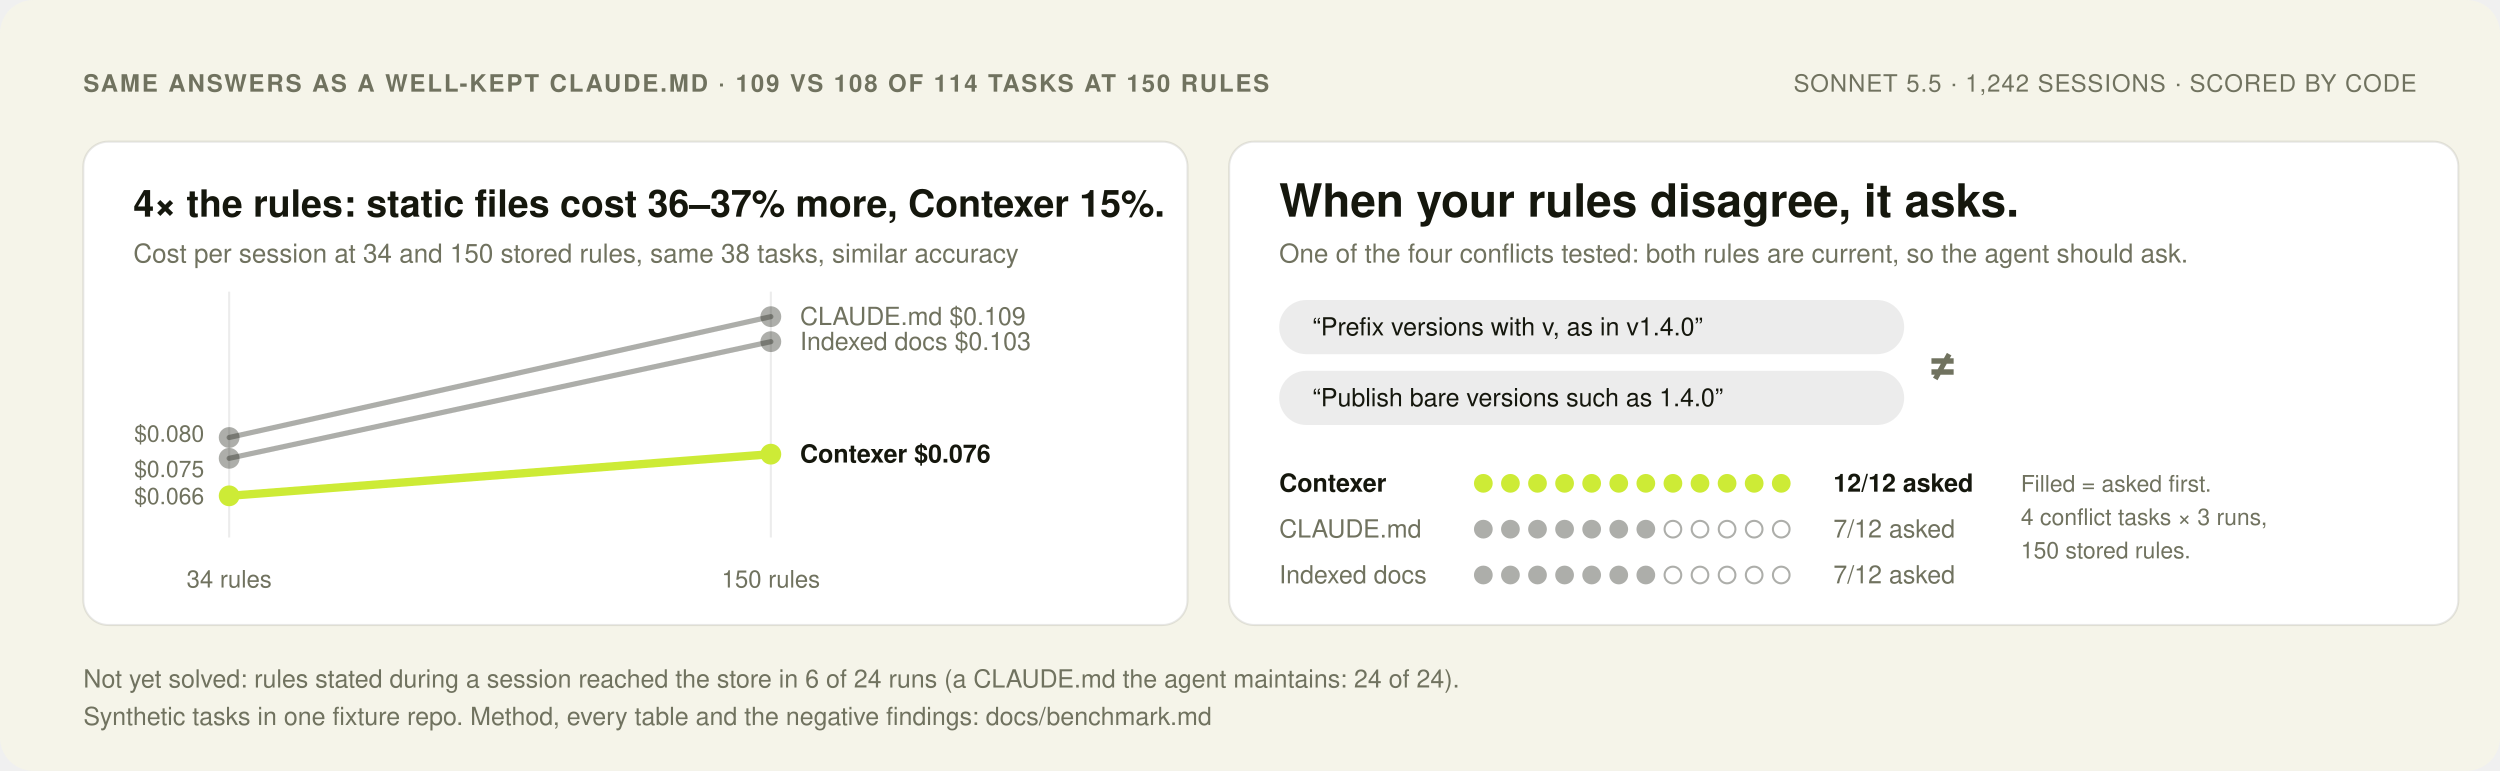
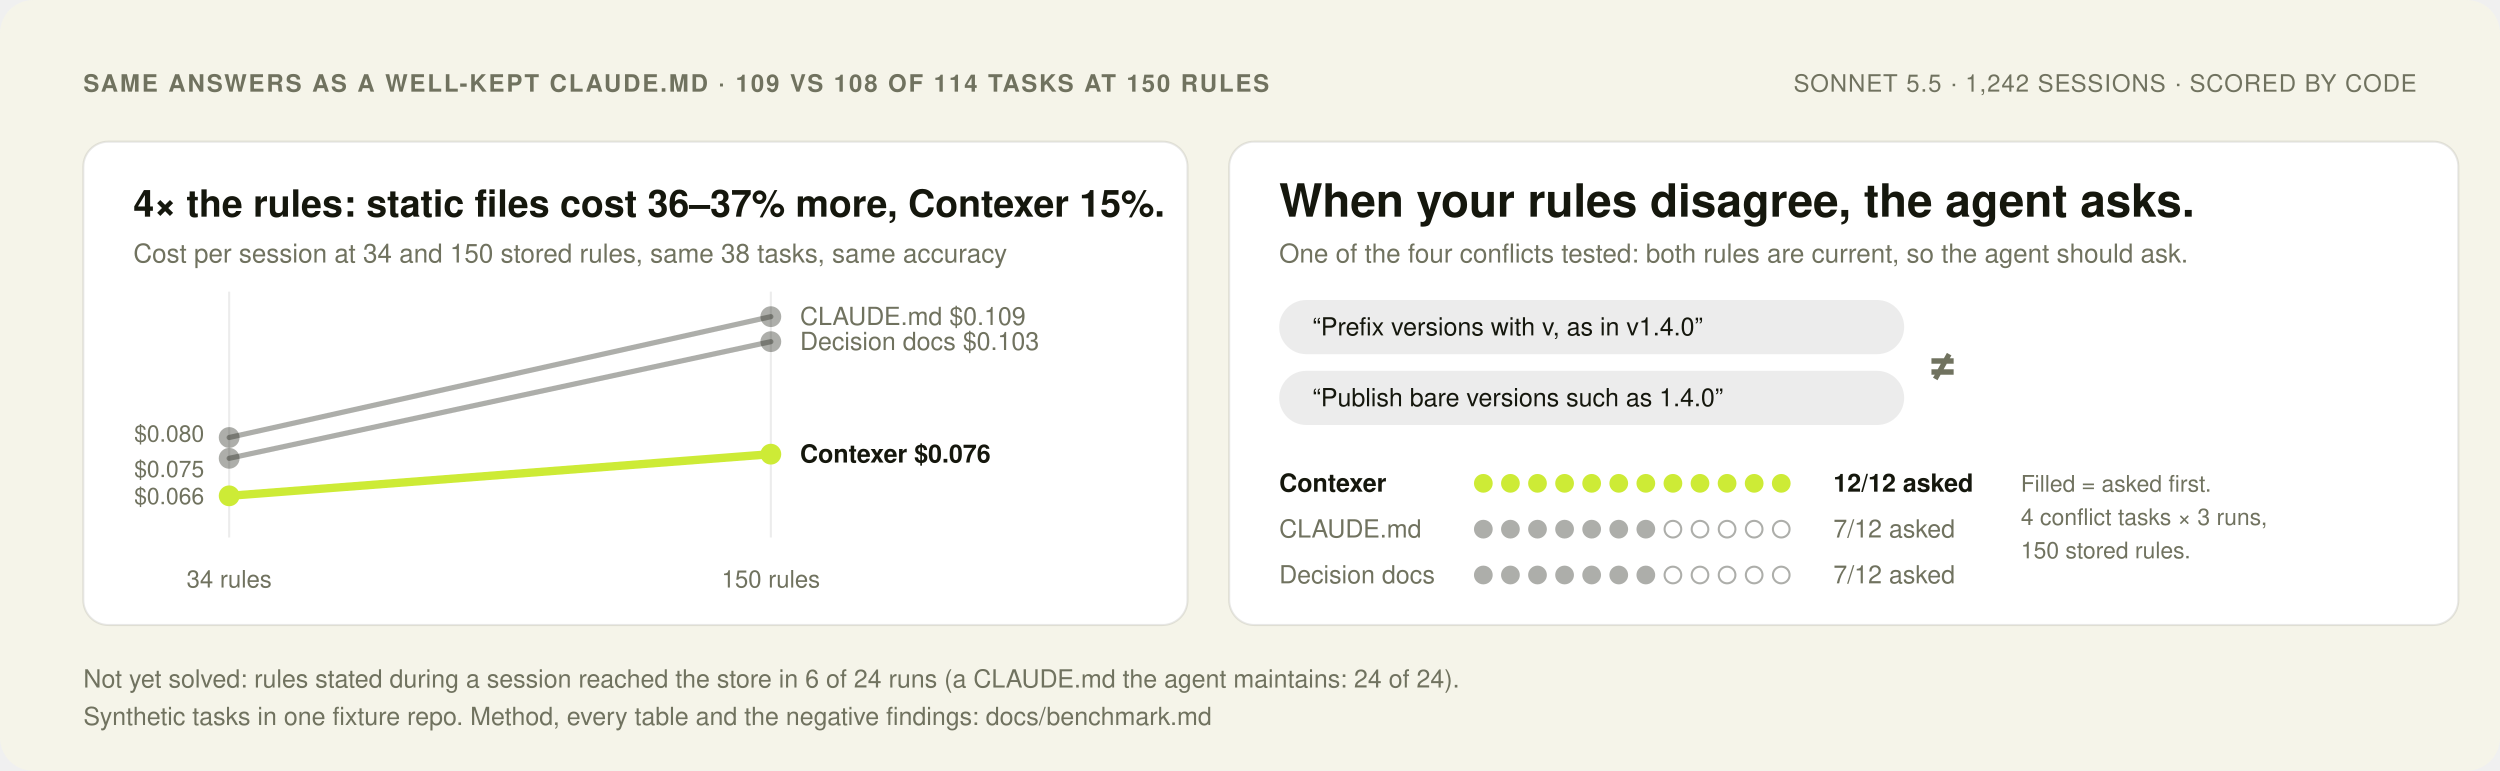
- <svg xmlns="http://www.w3.org/2000/svg" width="1200" height="370" viewBox="0 0 1200 370" role="img" aria-label="Contexer adoption benchmark, Sonnet 5.5, 1,242 sessions scored by code. Cost per session as stored rules grow from 34 to 150: CLAUDE.md $0.080 to $0.109, indexed docs $0.075 to $0.103, Contexer $0.066 to $0.076, with accuracy level across the three (Contexer 109 of 114 tasks at 150 rules, the others 108). When two current rules contradict, Contexer asked the developer in 12 of 12 runs, CLAUDE.md and indexed docs in 7 of 12. Not yet solved: rules stated during a session reached the store in 6 of 24 runs.">
+ <svg xmlns="http://www.w3.org/2000/svg" width="1200" height="370" viewBox="0 0 1200 370" role="img" aria-label="Contexer adoption benchmark, Sonnet 5.5, 1,242 sessions scored by code. Cost per session as stored rules grow from 34 to 150: CLAUDE.md $0.080 to $0.109, decision docs $0.075 to $0.103, Contexer $0.066 to $0.076, with accuracy level across the three (Contexer 109 of 114 tasks at 150 rules, the others 108). When two current rules contradict, agents using Contexer asked the developer in 12 of 12 runs, CLAUDE.md and decision docs in 7 of 12. Not yet solved: rules stated during a session reached the store in 6 of 24 runs.">
  <rect width="1200" height="370" rx="16" fill="#F5F4E9" />
  <g font-family="-apple-system, 'SF Pro Text', 'Segoe UI', Helvetica, Arial, sans-serif">
    <text x="40" y="44" font-size="11.5" font-weight="600" letter-spacing="0.08em" fill="#70725F">SAME ANSWERS AS A WELL-KEPT CLAUDE.MD · 109 VS 108 OF 114 TASKS AT 150 RULES</text>
    <text x="1160" y="44" text-anchor="end" font-size="11.5" letter-spacing="0.04em" fill="#70725F">SONNET 5.5 · 1,242 SESSIONS · SCORED BY CODE</text>
    <rect x="40" y="68" width="530" height="232" rx="12" fill="#FFFFFF" stroke="#15170D" stroke-opacity="0.1" />
    <text x="64" y="104" font-size="18" font-weight="800" fill="#15170D">4× the rules: static files cost 36–37% more, Contexer 15%.</text>
-     <text x="64" y="126" font-size="12.5" fill="#70725F">Cost per session at 34 and 150 stored rules, same 38 tasks, similar accuracy</text>
+     <text x="64" y="126" font-size="12.5" fill="#70725F">Cost per session at 34 and 150 stored rules, same 38 tasks, same accuracy</text>
    <line x1="110" y1="140" x2="110" y2="258" stroke="#15170D" stroke-opacity="0.08" />
    <text x="110" y="282" text-anchor="middle" font-size="11.5" fill="#70725F">34 rules</text>
    <line x1="370" y1="140" x2="370" y2="258" stroke="#15170D" stroke-opacity="0.08" />
    <text x="370" y="282" text-anchor="middle" font-size="11.5" fill="#70725F">150 rules</text>
    <line x1="110" y1="210.0" x2="370" y2="152.0" stroke="#15170D" stroke-opacity="0.35" stroke-width="2.5" stroke-linecap="round" />
    <circle cx="110" cy="210.0" r="5" fill="#15170D" fill-opacity="0.35" />
    <circle cx="370" cy="152.0" r="5" fill="#15170D" fill-opacity="0.35" />
    <text x="98" y="212.0" text-anchor="end" font-size="11" fill="#70725F" style="font-variant-numeric: tabular-nums">$0.080</text>
    <text x="384" y="156.0" font-size="12" font-weight="400" fill="#70725F" style="font-variant-numeric: tabular-nums">CLAUDE.md $0.109</text>
    <line x1="110" y1="220.0" x2="370" y2="164.0" stroke="#15170D" stroke-opacity="0.35" stroke-width="2.5" stroke-linecap="round" />
    <circle cx="110" cy="220.0" r="5" fill="#15170D" fill-opacity="0.35" />
    <circle cx="370" cy="164.0" r="5" fill="#15170D" fill-opacity="0.35" />
    <text x="98" y="229.0" text-anchor="end" font-size="11" fill="#70725F" style="font-variant-numeric: tabular-nums">$0.075</text>
-     <text x="384" y="168.0" font-size="12" font-weight="400" fill="#70725F" style="font-variant-numeric: tabular-nums">Indexed docs $0.103</text>
+     <text x="384" y="168.0" font-size="12" font-weight="400" fill="#70725F" style="font-variant-numeric: tabular-nums">Decision docs $0.103</text>
    <line x1="110" y1="238.0" x2="370" y2="218.0" stroke="#CDEB36" stroke-width="4" stroke-linecap="round" />
    <circle cx="110" cy="238.0" r="5" fill="#CDEB36" />
    <circle cx="370" cy="218.0" r="5" fill="#CDEB36" />
    <text x="98" y="242.0" text-anchor="end" font-size="11" fill="#70725F" style="font-variant-numeric: tabular-nums">$0.066</text>
    <text x="384" y="222.0" font-size="12" font-weight="700" fill="#15170D" style="font-variant-numeric: tabular-nums">Contexer $0.076</text>
    <text x="64" y="282" font-size="0"> </text>
    <rect x="590" y="68" width="590" height="232" rx="12" fill="#FFFFFF" stroke="#15170D" stroke-opacity="0.1" />
-     <text x="614" y="104" font-size="22" font-weight="800" fill="#15170D">When your rules disagree, it asks.</text>
+     <text x="614" y="104" font-size="22" font-weight="800" fill="#15170D">When your rules disagree, the agent asks.</text>
    <text x="614" y="126" font-size="12.5" fill="#70725F">One of the four conflicts tested: both rules are current, so the agent should ask.</text>
    <rect x="614" y="144" width="300" height="26" rx="13" fill="#15170D" fill-opacity="0.08" />
    <text x="630" y="161" font-size="12" fill="#15170D">“Prefix versions with v, as in v1.4.0”</text>
    <rect x="614" y="178" width="300" height="26" rx="13" fill="#15170D" fill-opacity="0.08" />
    <text x="630" y="195" font-size="12" fill="#15170D">“Publish bare versions such as 1.4.0”</text>
    <text x="926" y="181" font-size="22" font-weight="800" fill="#70725F">≠</text>
    <text x="614" y="236" font-size="12" font-weight="700" fill="#15170D">Contexer</text>
    <circle cx="712" cy="232" r="4.5" fill="#CDEB36" />
    <circle cx="725" cy="232" r="4.5" fill="#CDEB36" />
    <circle cx="738" cy="232" r="4.5" fill="#CDEB36" />
    <circle cx="751" cy="232" r="4.5" fill="#CDEB36" />
    <circle cx="764" cy="232" r="4.5" fill="#CDEB36" />
    <circle cx="777" cy="232" r="4.5" fill="#CDEB36" />
    <circle cx="790" cy="232" r="4.5" fill="#CDEB36" />
    <circle cx="803" cy="232" r="4.5" fill="#CDEB36" />
    <circle cx="816" cy="232" r="4.5" fill="#CDEB36" />
    <circle cx="829" cy="232" r="4.5" fill="#CDEB36" />
    <circle cx="842" cy="232" r="4.5" fill="#CDEB36" />
    <circle cx="855" cy="232" r="4.5" fill="#CDEB36" />
    <text x="880" y="236" font-size="12" font-weight="700" fill="#15170D" style="font-variant-numeric: tabular-nums">12/12 asked</text>
    <text x="614" y="258" font-size="12" font-weight="400" fill="#70725F">CLAUDE.md</text>
    <circle cx="712" cy="254" r="4.5" fill="#15170D" fill-opacity="0.35" />
    <circle cx="725" cy="254" r="4.5" fill="#15170D" fill-opacity="0.35" />
    <circle cx="738" cy="254" r="4.5" fill="#15170D" fill-opacity="0.35" />
    <circle cx="751" cy="254" r="4.5" fill="#15170D" fill-opacity="0.35" />
    <circle cx="764" cy="254" r="4.5" fill="#15170D" fill-opacity="0.35" />
    <circle cx="777" cy="254" r="4.5" fill="#15170D" fill-opacity="0.35" />
    <circle cx="790" cy="254" r="4.5" fill="#15170D" fill-opacity="0.35" />
    <circle cx="803" cy="254" r="4" fill="none" stroke="#15170D" stroke-opacity="0.35" />
    <circle cx="816" cy="254" r="4" fill="none" stroke="#15170D" stroke-opacity="0.35" />
    <circle cx="829" cy="254" r="4" fill="none" stroke="#15170D" stroke-opacity="0.35" />
    <circle cx="842" cy="254" r="4" fill="none" stroke="#15170D" stroke-opacity="0.35" />
    <circle cx="855" cy="254" r="4" fill="none" stroke="#15170D" stroke-opacity="0.35" />
    <text x="880" y="258" font-size="12" font-weight="400" fill="#70725F" style="font-variant-numeric: tabular-nums">7/12 asked</text>
-     <text x="614" y="280" font-size="12" font-weight="400" fill="#70725F">Indexed docs</text>
+     <text x="614" y="280" font-size="12" font-weight="400" fill="#70725F">Decision docs</text>
    <circle cx="712" cy="276" r="4.5" fill="#15170D" fill-opacity="0.35" />
    <circle cx="725" cy="276" r="4.5" fill="#15170D" fill-opacity="0.35" />
    <circle cx="738" cy="276" r="4.5" fill="#15170D" fill-opacity="0.35" />
    <circle cx="751" cy="276" r="4.5" fill="#15170D" fill-opacity="0.35" />
    <circle cx="764" cy="276" r="4.5" fill="#15170D" fill-opacity="0.35" />
    <circle cx="777" cy="276" r="4.5" fill="#15170D" fill-opacity="0.35" />
    <circle cx="790" cy="276" r="4.5" fill="#15170D" fill-opacity="0.35" />
    <circle cx="803" cy="276" r="4" fill="none" stroke="#15170D" stroke-opacity="0.35" />
    <circle cx="816" cy="276" r="4" fill="none" stroke="#15170D" stroke-opacity="0.35" />
    <circle cx="829" cy="276" r="4" fill="none" stroke="#15170D" stroke-opacity="0.35" />
    <circle cx="842" cy="276" r="4" fill="none" stroke="#15170D" stroke-opacity="0.35" />
    <circle cx="855" cy="276" r="4" fill="none" stroke="#15170D" stroke-opacity="0.35" />
    <text x="880" y="280" font-size="12" font-weight="400" fill="#70725F" style="font-variant-numeric: tabular-nums">7/12 asked</text>
    <text x="970" y="236" font-size="11" fill="#70725F">Filled = asked first.</text>
    <text x="970" y="252" font-size="11" fill="#70725F">4 conflict tasks × 3 runs,</text>
    <text x="970" y="268" font-size="11" fill="#70725F">150 stored rules.</text>
    <text x="40" y="330" font-size="12" fill="#70725F">Not yet solved: rules stated during a session reached the store in 6 of 24 runs (a CLAUDE.md the agent maintains: 24 of 24).</text>
    <text x="40" y="348" font-size="12" fill="#70725F">Synthetic tasks in one fixture repo. Method, every table and the negative findings: docs/benchmark.md</text>
  </g>
</svg>
